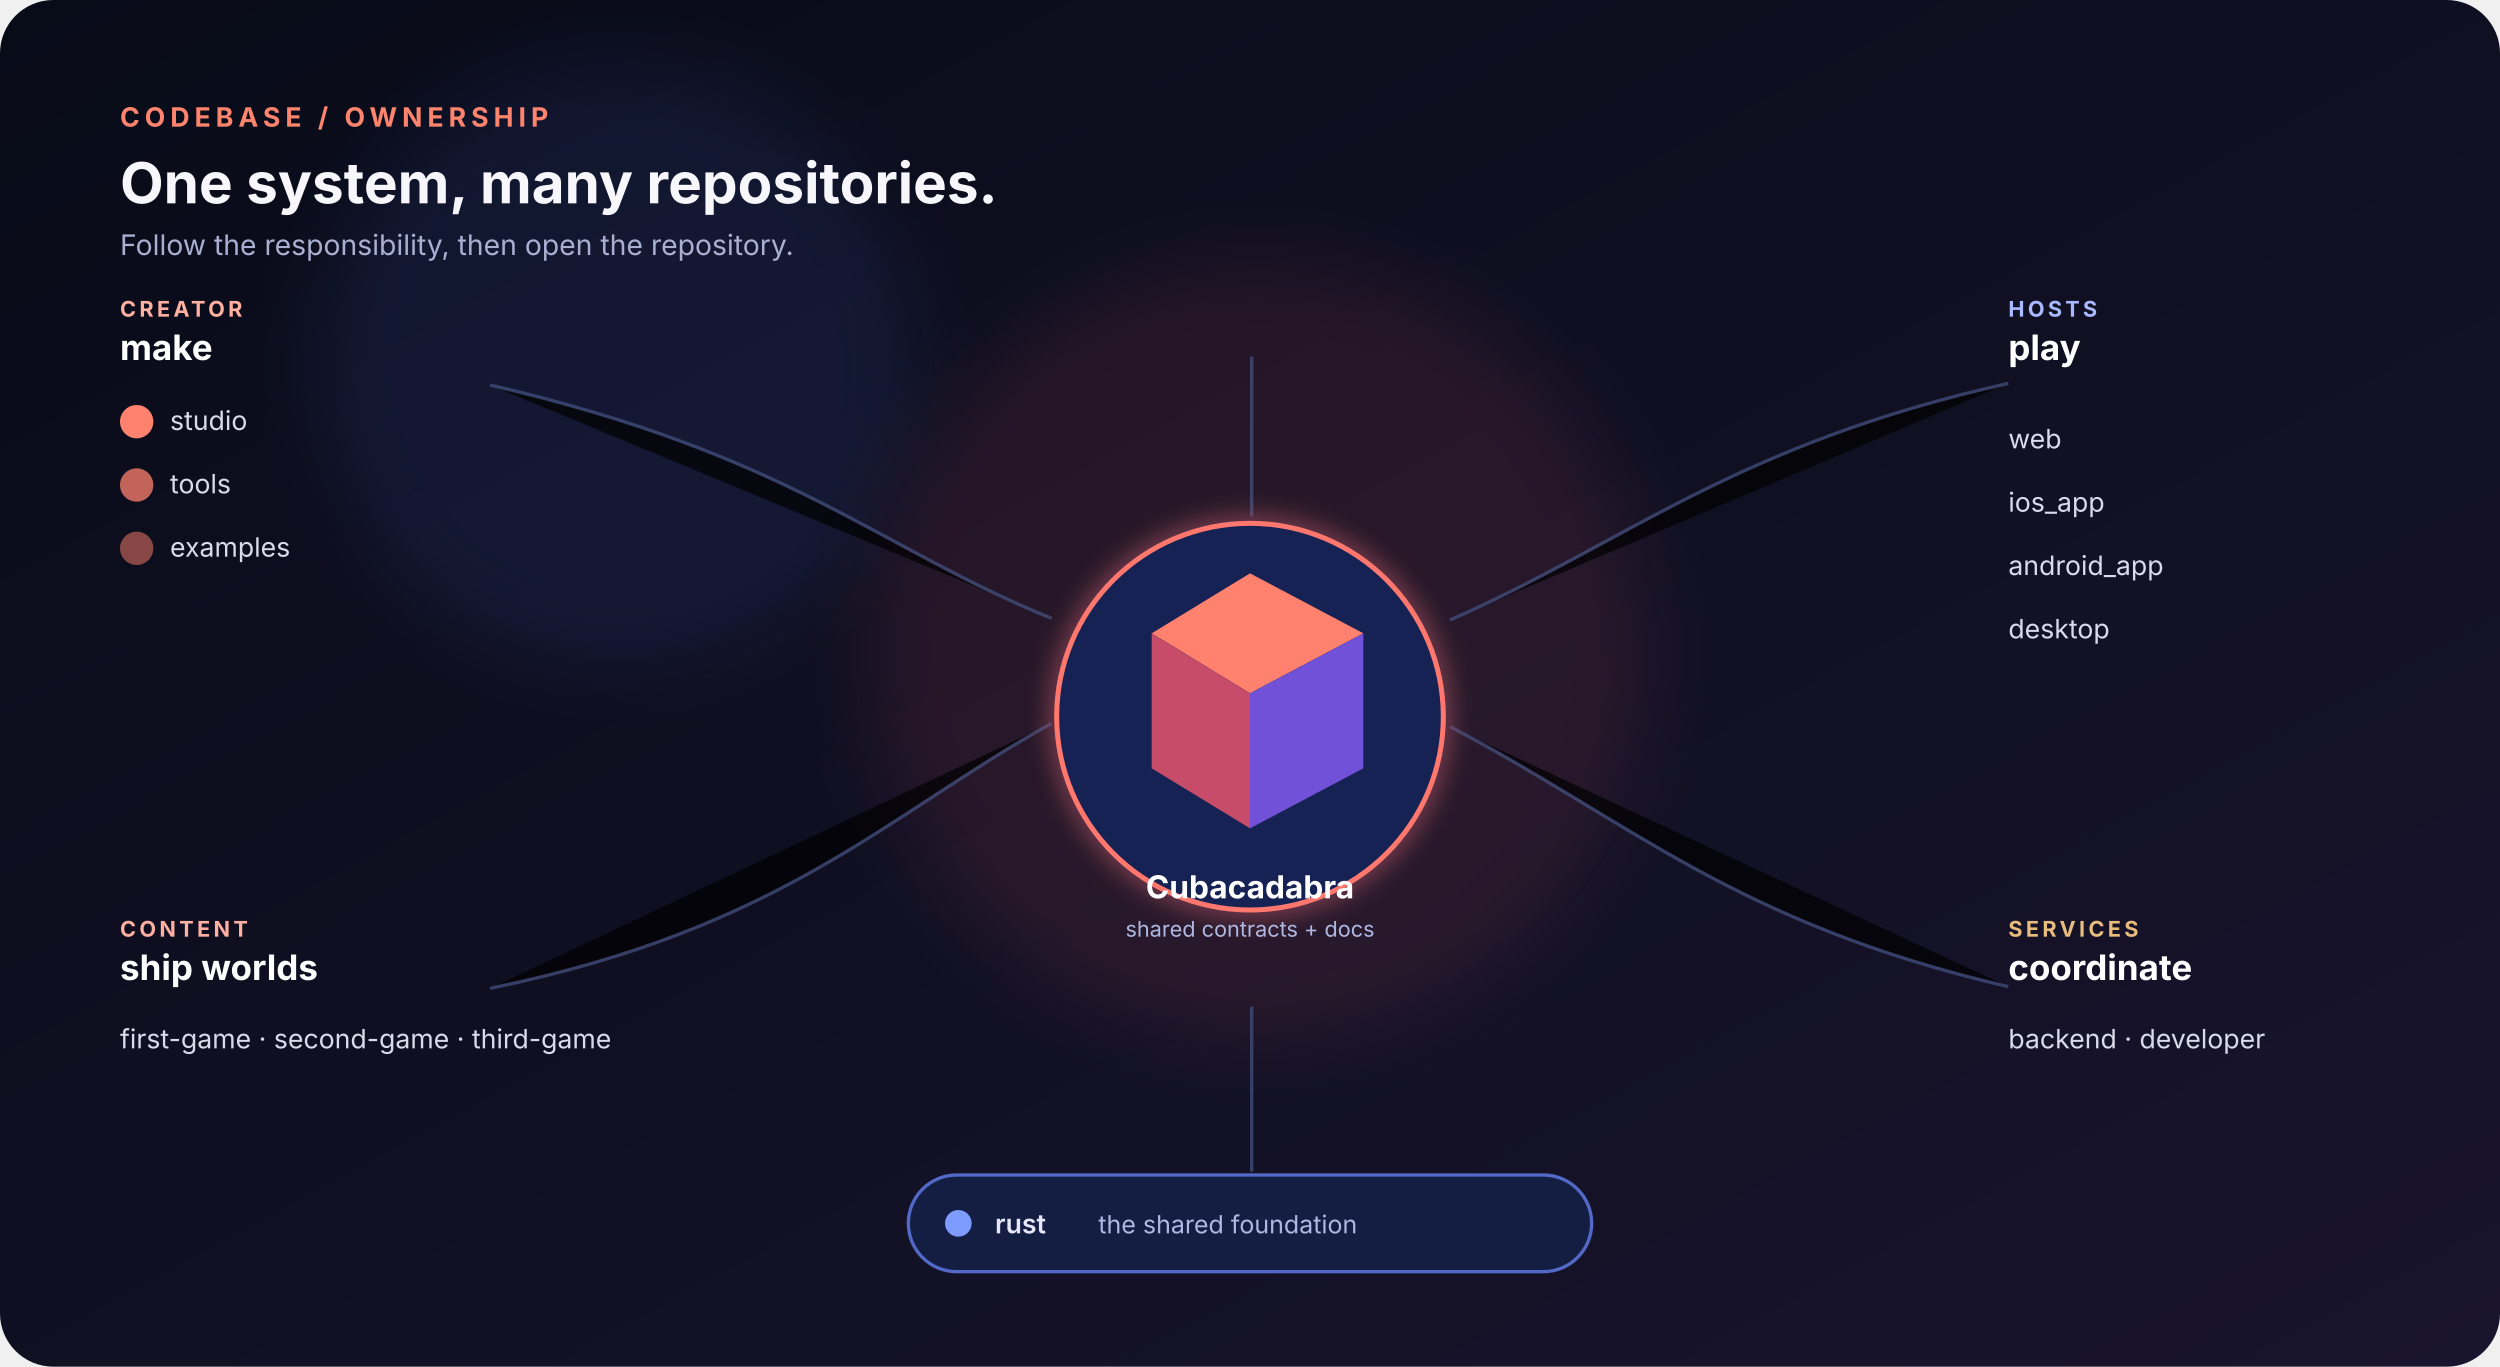
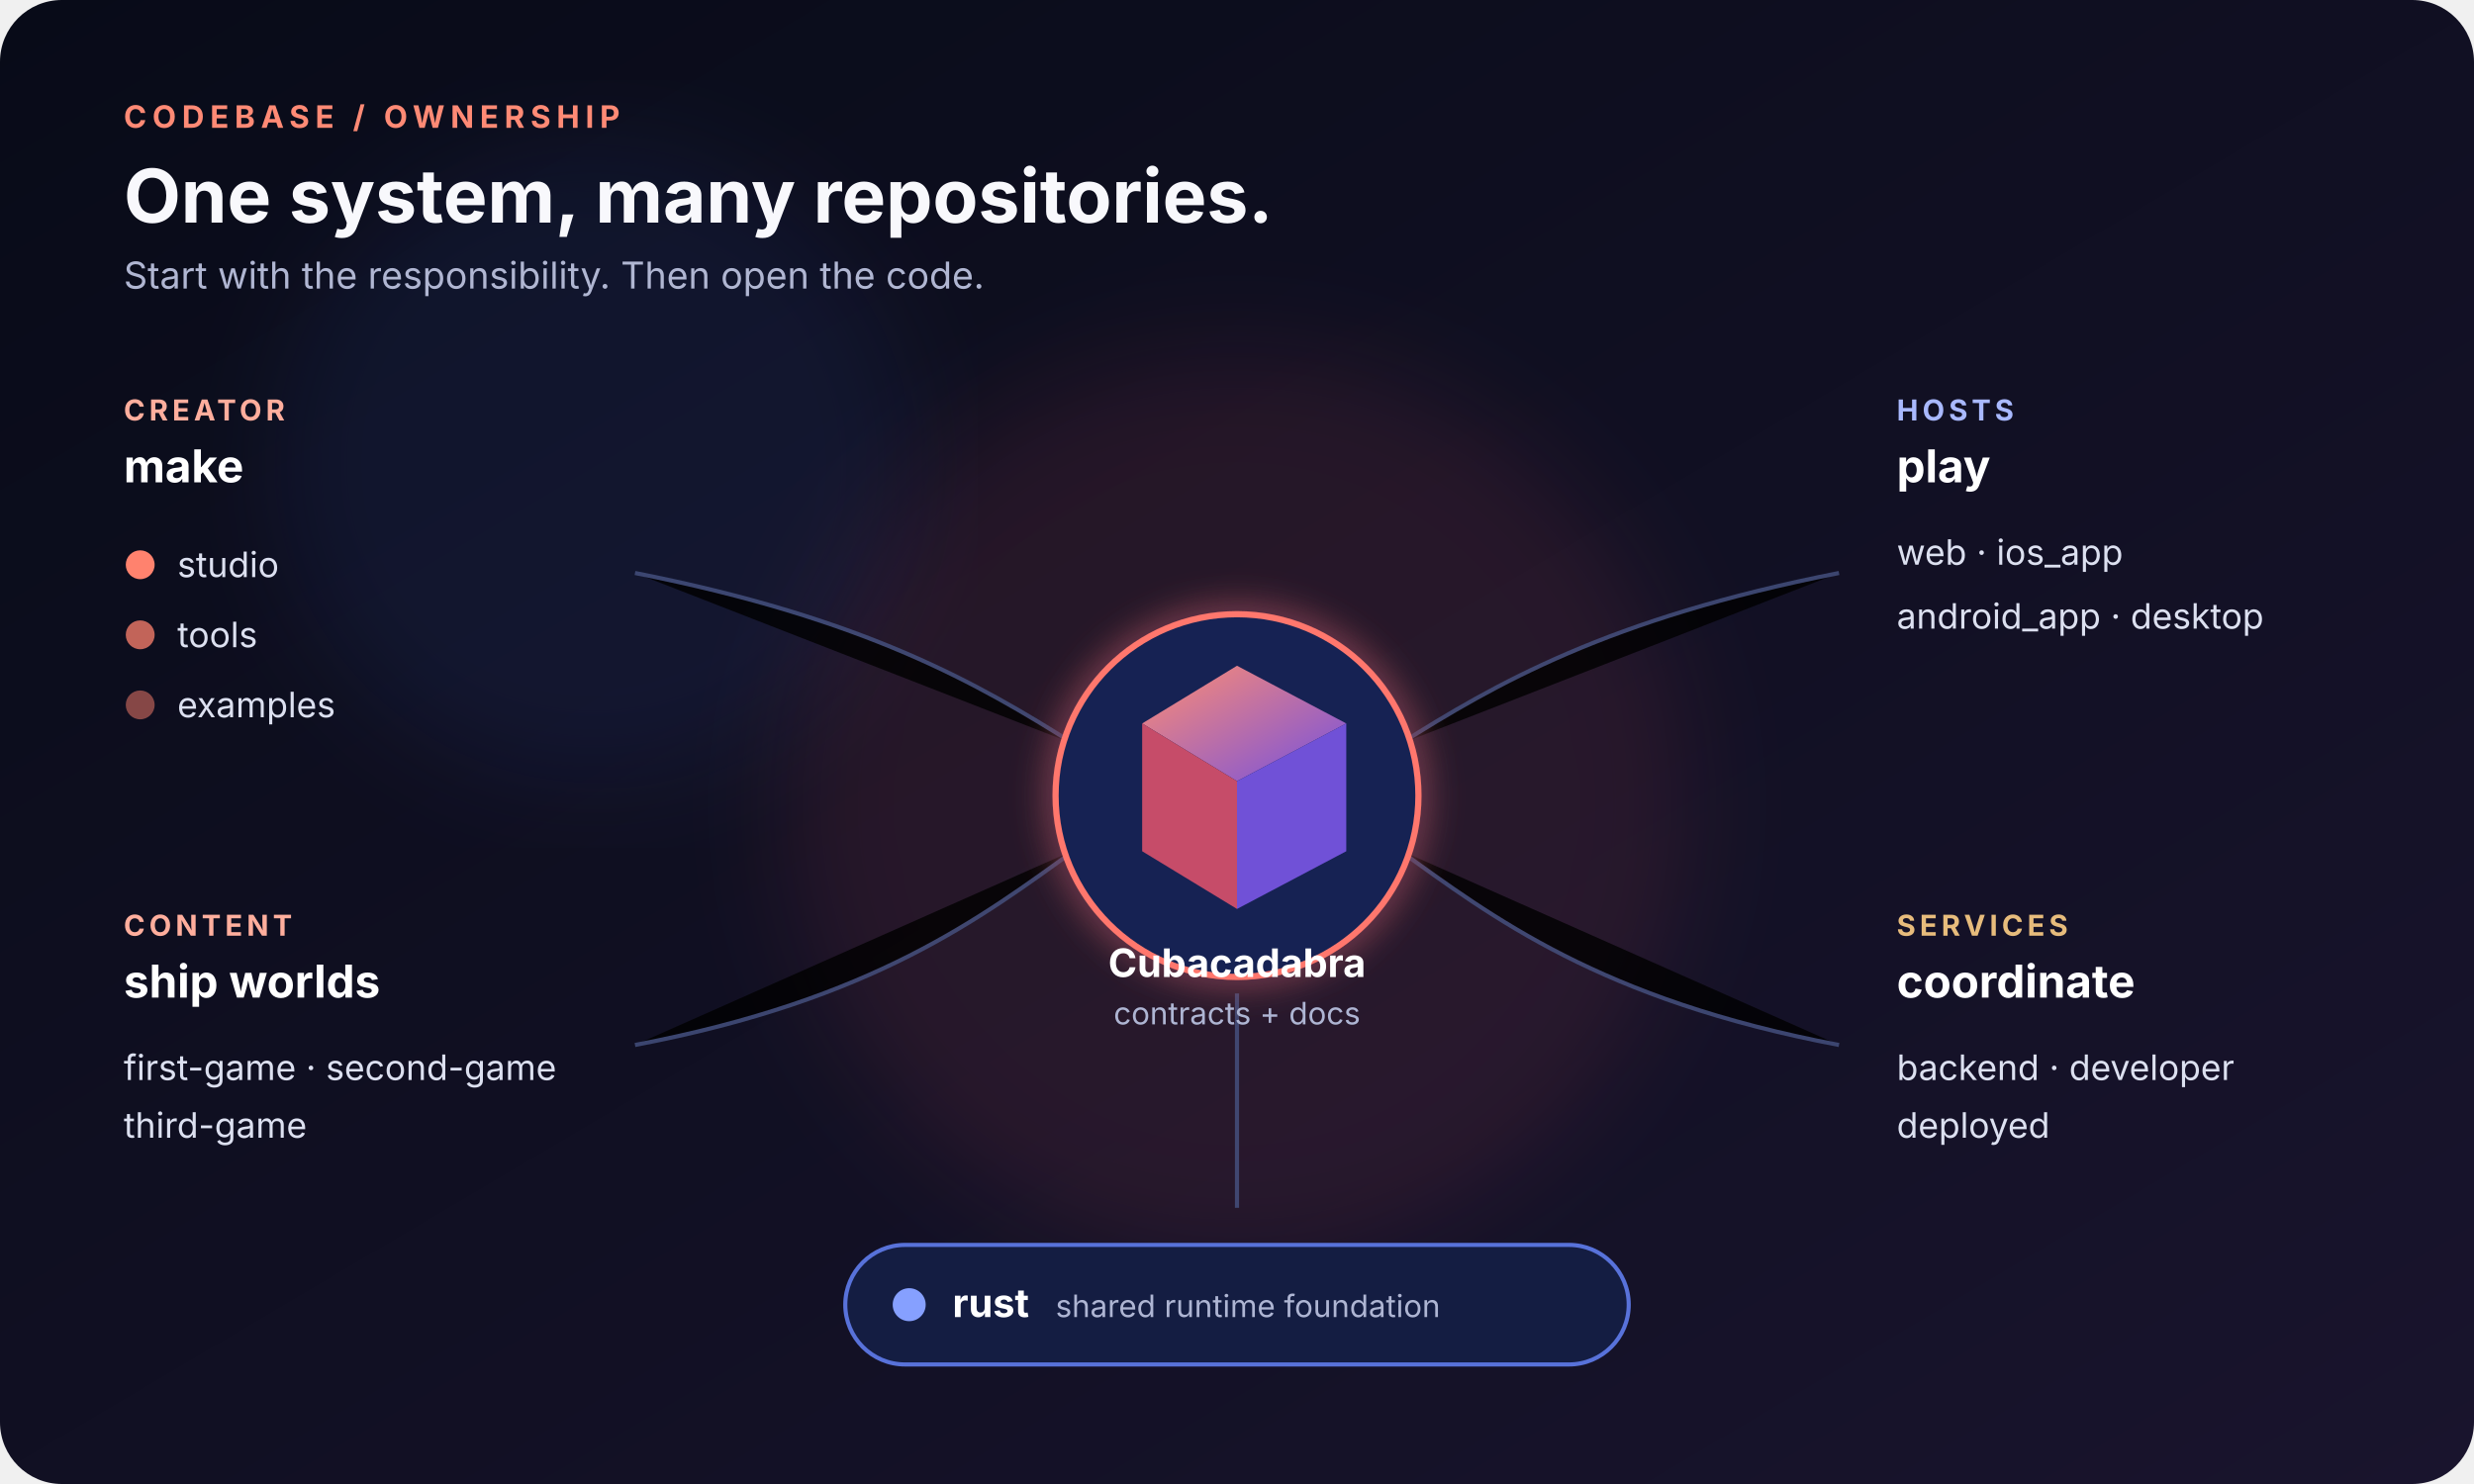
- <svg xmlns="http://www.w3.org/2000/svg" viewBox="0 0 1500 820" role="img" aria-labelledby="title desc">
+ <svg xmlns="http://www.w3.org/2000/svg" viewBox="0 0 1200 720" role="img" aria-labelledby="title desc">
  <defs>
    <linearGradient id="bg" x1="0" y1="0" x2="1" y2="1">
      <stop stop-color="#080b18" />
      <stop offset="1" stop-color="#19142d" />
    </linearGradient>
+     <linearGradient id="cube" x1="0" y1="0" x2="1" y2="1">
+       <stop stop-color="#ff8d72" />
+       <stop offset="1" stop-color="#7550df" />
+     </linearGradient>
    <filter id="blur">
-       <feGaussianBlur stdDeviation="20" />
+       <feGaussianBlur stdDeviation="24" />
    </filter>
-     <filter id="glow">
-       <feGaussianBlur stdDeviation="8" result="b" />
+     <filter id="glow" x="-60%" y="-60%" width="220%" height="220%">
+       <feGaussianBlur stdDeviation="9" result="b" />
      <feMerge>
        <feMergeNode in="b" />
        <feMergeNode in="SourceGraphic" />
      </feMerge>
    </filter>
+     <style>text{font-family:Inter,Arial,sans-serif}.eyebrow{fill:#ff8a75;font-size:15px;font-weight:700;letter-spacing:2.8px}.headline{fill:#f8f8fc;font-size:36px;font-weight:750}.deck{fill:#b0b6d2;font-size:18px}.group{font-size:14px;font-weight:700;letter-spacing:2px}.verb{fill:#fff;font-size:22px;font-weight:700}.repo{fill:#dce0f0;font-size:17px}.core{fill:#fff;font-size:19px;font-weight:700}.note{fill:#aeb5d3;font-size:15px}@media(max-width:600px){.deck,.note{display:none}.eyebrow{font-size:19px}.headline{font-size:42px}.group{font-size:19px}.verb,.core{font-size:27px}.repo{font-size:24px}}</style>
  </defs>
-   <rect width="1500" height="820" rx="32" fill="url(#bg)" />
-   <circle cx="755" cy="390" r="235" fill="#ff5f6f" opacity=".09" filter="url(#blur)" />
-   <circle cx="370" cy="220" r="180" fill="#4d74e8" opacity=".1" filter="url(#blur)" />
-   <g stroke="#455282" stroke-width="2" opacity=".7">
-     <path d="M294 231C475 273 527 329 631 371" />
-     <path d="M294 593C470 557 532 489 631 434" />
-     <path d="M1205 230C1040 267 975 326 870 372" />
-     <path d="M1205 592C1041 554 977 492 870 436" />
-     <path d="M751 604V703" />
-     <path d="M751 214V310" />
+   <rect width="1200" height="720" rx="30" fill="url(#bg)" />
+   <circle cx="600" cy="390" r="220" fill="#ff5f70" opacity=".09" filter="url(#blur)" />
+   <circle cx="288" cy="225" r="155" fill="#4d74e8" opacity=".08" filter="url(#blur)" />
+   <text x="60" y="62" class="eyebrow">CODEBASE / OWNERSHIP</text>
+   <text x="60" y="108" class="headline">One system, many repositories.</text>
+   <text x="60" y="140" class="deck">Start with the responsibility. Then open the code.</text>
+   <g stroke="#465382" stroke-width="2" opacity=".8">
+     <path d="M308 278C420 300 475 332 521 361" />
+     <path d="M308 507C424 485 476 445 522 412" />
+     <path d="M892 278C780 300 725 332 679 361" />
+     <path d="M892 507C776 485 724 445 678 412" />
+     <path d="M600 482V586" />
  </g>
-   <text x="72" y="76" fill="#ff846d" font-family="Inter,Arial,sans-serif" font-size="16" font-weight="700" letter-spacing="3">CODEBASE / OWNERSHIP</text>
-   <text x="72" y="122" fill="#f7f7fb" font-family="Inter,Arial,sans-serif" font-size="34" font-weight="750">One system, many repositories.</text>
-   <text x="72" y="153" fill="#a9afd0" font-family="Inter,Arial,sans-serif" font-size="17">Follow the responsibility, then open the repository.</text>
-   <g transform="translate(630 310)">
-     <circle cx="120" cy="120" r="116" fill="#172453" stroke="#ff776d" stroke-width="3" filter="url(#glow)" />
-     <path d="M120 34L188 70L120 106L61 70Z" fill="#ff816e" />
-     <path d="M61 70L120 106V187L61 151Z" fill="#c64c69" />
-     <path d="M120 106L188 70V151L120 187Z" fill="#7051d7" />
-     <text x="120" y="229" text-anchor="middle" fill="#fff" font-family="Inter,Arial,sans-serif" font-size="19" font-weight="700">Cubacadabra</text>
-     <text x="120" y="252" text-anchor="middle" fill="#aeb8e2" font-family="Inter,Arial,sans-serif" font-size="13">shared contracts + docs</text>
+   <g transform="translate(60 204)">
+     <text class="group" fill="#ffae9d">CREATOR</text>
+     <text y="30" class="verb">make</text>
+     <circle cx="8" cy="70" r="7" fill="#ff826e" />
+     <text x="26" y="76" class="repo">studio</text>
+     <circle cx="8" cy="104" r="7" fill="#ff826e" opacity=".75" />
+     <text x="26" y="110" class="repo">tools</text>
+     <circle cx="8" cy="138" r="7" fill="#ff826e" opacity=".5" />
+     <text x="26" y="144" class="repo">examples</text>
  </g>
-   <g transform="translate(72 190)" font-family="Inter,Arial,sans-serif">
-     <text fill="#ffb0a0" font-size="13" font-weight="700" letter-spacing="2">CREATOR</text>
-     <text y="26" fill="#fff" font-size="21" font-weight="700">make</text>
-     <g transform="translate(0 53)">
-       <circle cx="10" cy="10" r="10" fill="#ff816e" />
-       <text x="30" y="15" fill="#d9dbeb" font-size="16">studio</text>
-     </g>
-     <g transform="translate(0 91)">
-       <circle cx="10" cy="10" r="10" fill="#ff816e" opacity=".75" />
-       <text x="30" y="15" fill="#d9dbeb" font-size="16">tools</text>
-     </g>
-     <g transform="translate(0 129)">
-       <circle cx="10" cy="10" r="10" fill="#ff816e" opacity=".5" />
-       <text x="30" y="15" fill="#d9dbeb" font-size="16">examples</text>
-     </g>
+   <g transform="translate(60 454)">
+     <text class="group" fill="#ffae9d">CONTENT</text>
+     <text y="30" class="verb">ship worlds</text>
+     <text y="70" class="repo">first-game · second-game</text>
+     <text y="98" class="repo">third-game</text>
  </g>
-   <g transform="translate(72 562)" font-family="Inter,Arial,sans-serif">
-     <text fill="#ffb0a0" font-size="13" font-weight="700" letter-spacing="2">CONTENT</text>
-     <text y="26" fill="#fff" font-size="21" font-weight="700">ship worlds</text>
-     <text y="67" fill="#d9dbeb" font-size="16">first-game · second-game · third-game</text>
+   <g transform="translate(920 204)">
+     <text class="group" fill="#a9b9ff">HOSTS</text>
+     <text y="30" class="verb">play</text>
+     <text y="70" class="repo">web · ios_app</text>
+     <text y="101" class="repo">android_app · desktop</text>
  </g>
-   <g transform="translate(1205 190)" font-family="Inter,Arial,sans-serif">
-     <text fill="#a9b9ff" font-size="13" font-weight="700" letter-spacing="2">HOSTS</text>
-     <text y="26" fill="#fff" font-size="21" font-weight="700">play</text>
-     <text y="79" fill="#d9dbeb" font-size="16">web</text>
-     <text y="117" fill="#d9dbeb" font-size="16">ios_app</text>
-     <text y="155" fill="#d9dbeb" font-size="16">android_app</text>
-     <text y="193" fill="#d9dbeb" font-size="16">desktop</text>
+   <g transform="translate(920 454)">
+     <text class="group" fill="#e7bc7c">SERVICES</text>
+     <text y="30" class="verb">coordinate</text>
+     <text y="70" class="repo">backend · developer</text>
+     <text y="98" class="repo">deployed</text>
  </g>
-   <g transform="translate(1205 562)" font-family="Inter,Arial,sans-serif">
-     <text fill="#e7bc7c" font-size="13" font-weight="700" letter-spacing="2">SERVICES</text>
-     <text y="26" fill="#fff" font-size="21" font-weight="700">coordinate</text>
-     <text y="67" fill="#d9dbeb" font-size="16">backend · developer</text>
+   <g transform="translate(510 296)">
+     <circle cx="90" cy="90" r="88" fill="#172453" stroke="#ff776d" stroke-width="3" filter="url(#glow)" />
+     <path d="M90 27L143 55L90 83L44 55Z" fill="url(#cube)" />
+     <path d="M44 55L90 83V145L44 117Z" fill="#c64c69" />
+     <path d="M90 83L143 55V117L90 145Z" fill="#7051d7" />
+     <text x="90" y="178" text-anchor="middle" class="core">Cubacadabra</text>
+     <text x="90" y="201" text-anchor="middle" class="note">contracts + docs</text>
  </g>
-   <g transform="translate(545 705)" font-family="Inter,Arial,sans-serif">
-     <rect width="410" height="58" rx="29" fill="#141d42" stroke="#5269c8" stroke-width="2" />
-     <circle cx="30" cy="29" r="8" fill="#7e9cff" />
-     <text x="52" y="35" fill="#e4e7f7" font-size="16" font-weight="600">rust</text>
-     <text x="114" y="35" fill="#aeb8e2" font-size="15">the shared foundation</text>
+   <g transform="translate(410 604)">
+     <rect width="380" height="58" rx="29" fill="#141d42" stroke="#5872da" stroke-width="2" />
+     <circle cx="31" cy="29" r="8" fill="#86a0ff" />
+     <text x="52" y="35" class="core">rust</text>
+     <text x="102" y="35" class="note">shared runtime foundation</text>
  </g>
</svg>
